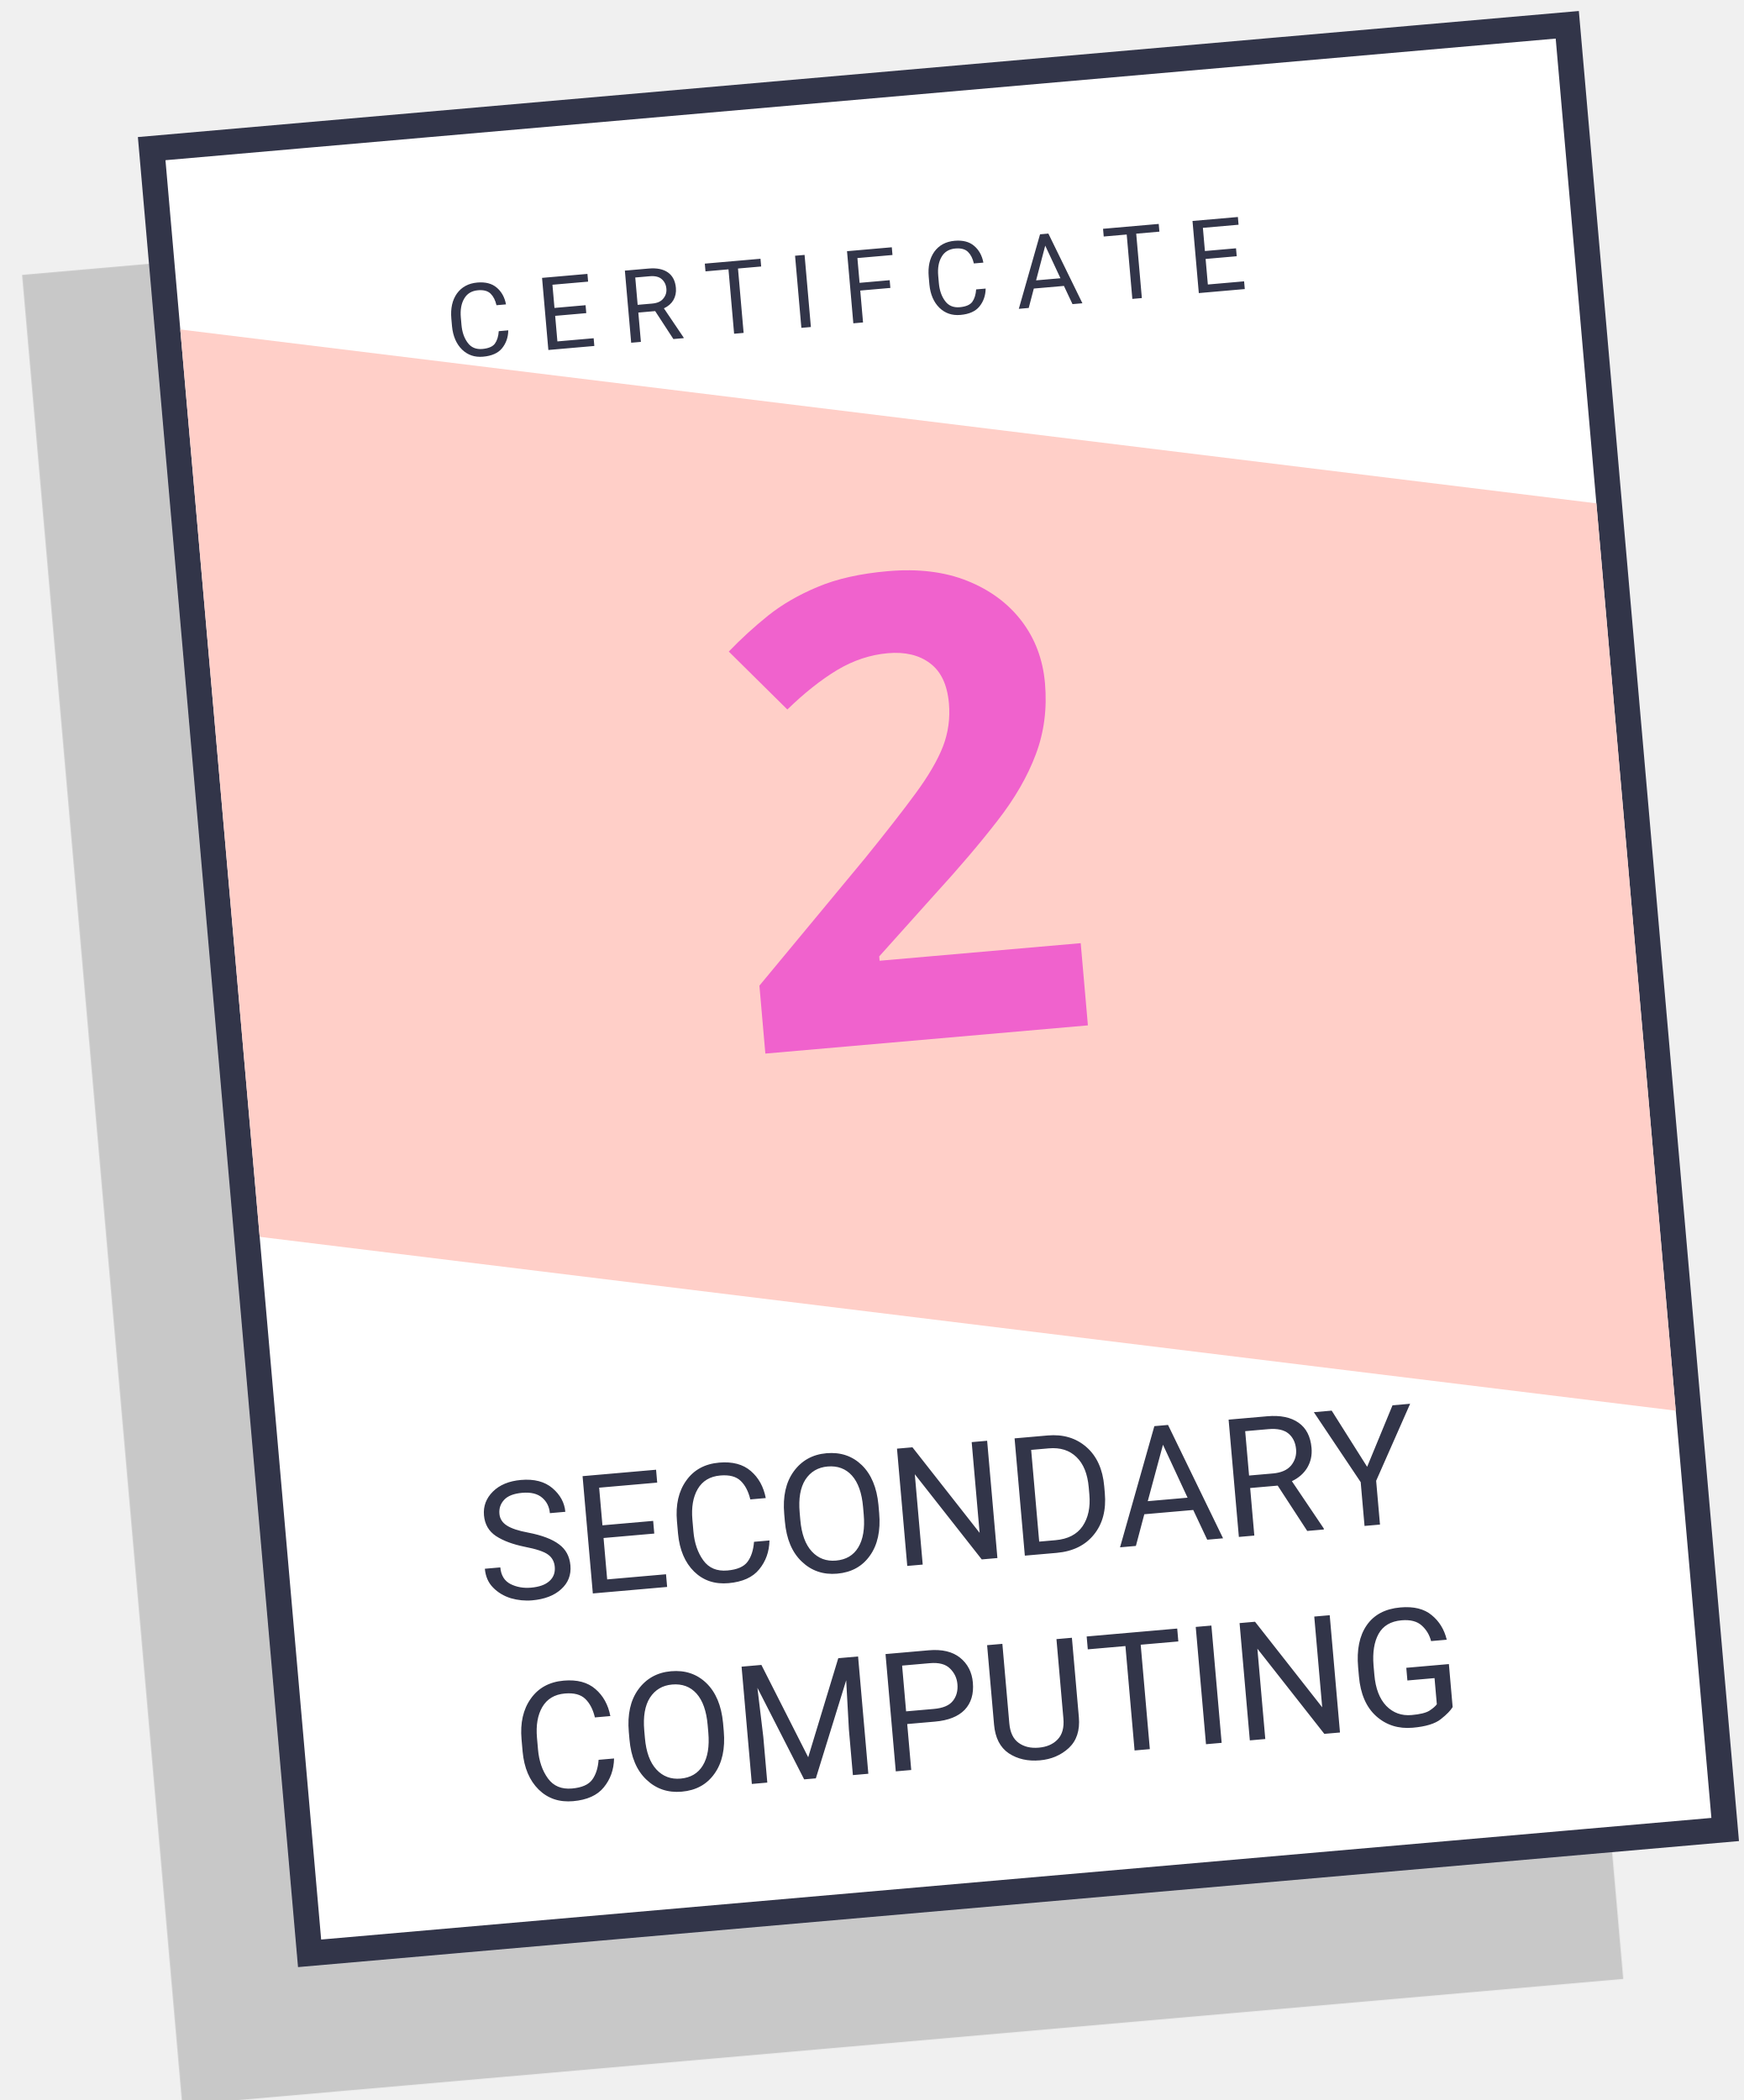
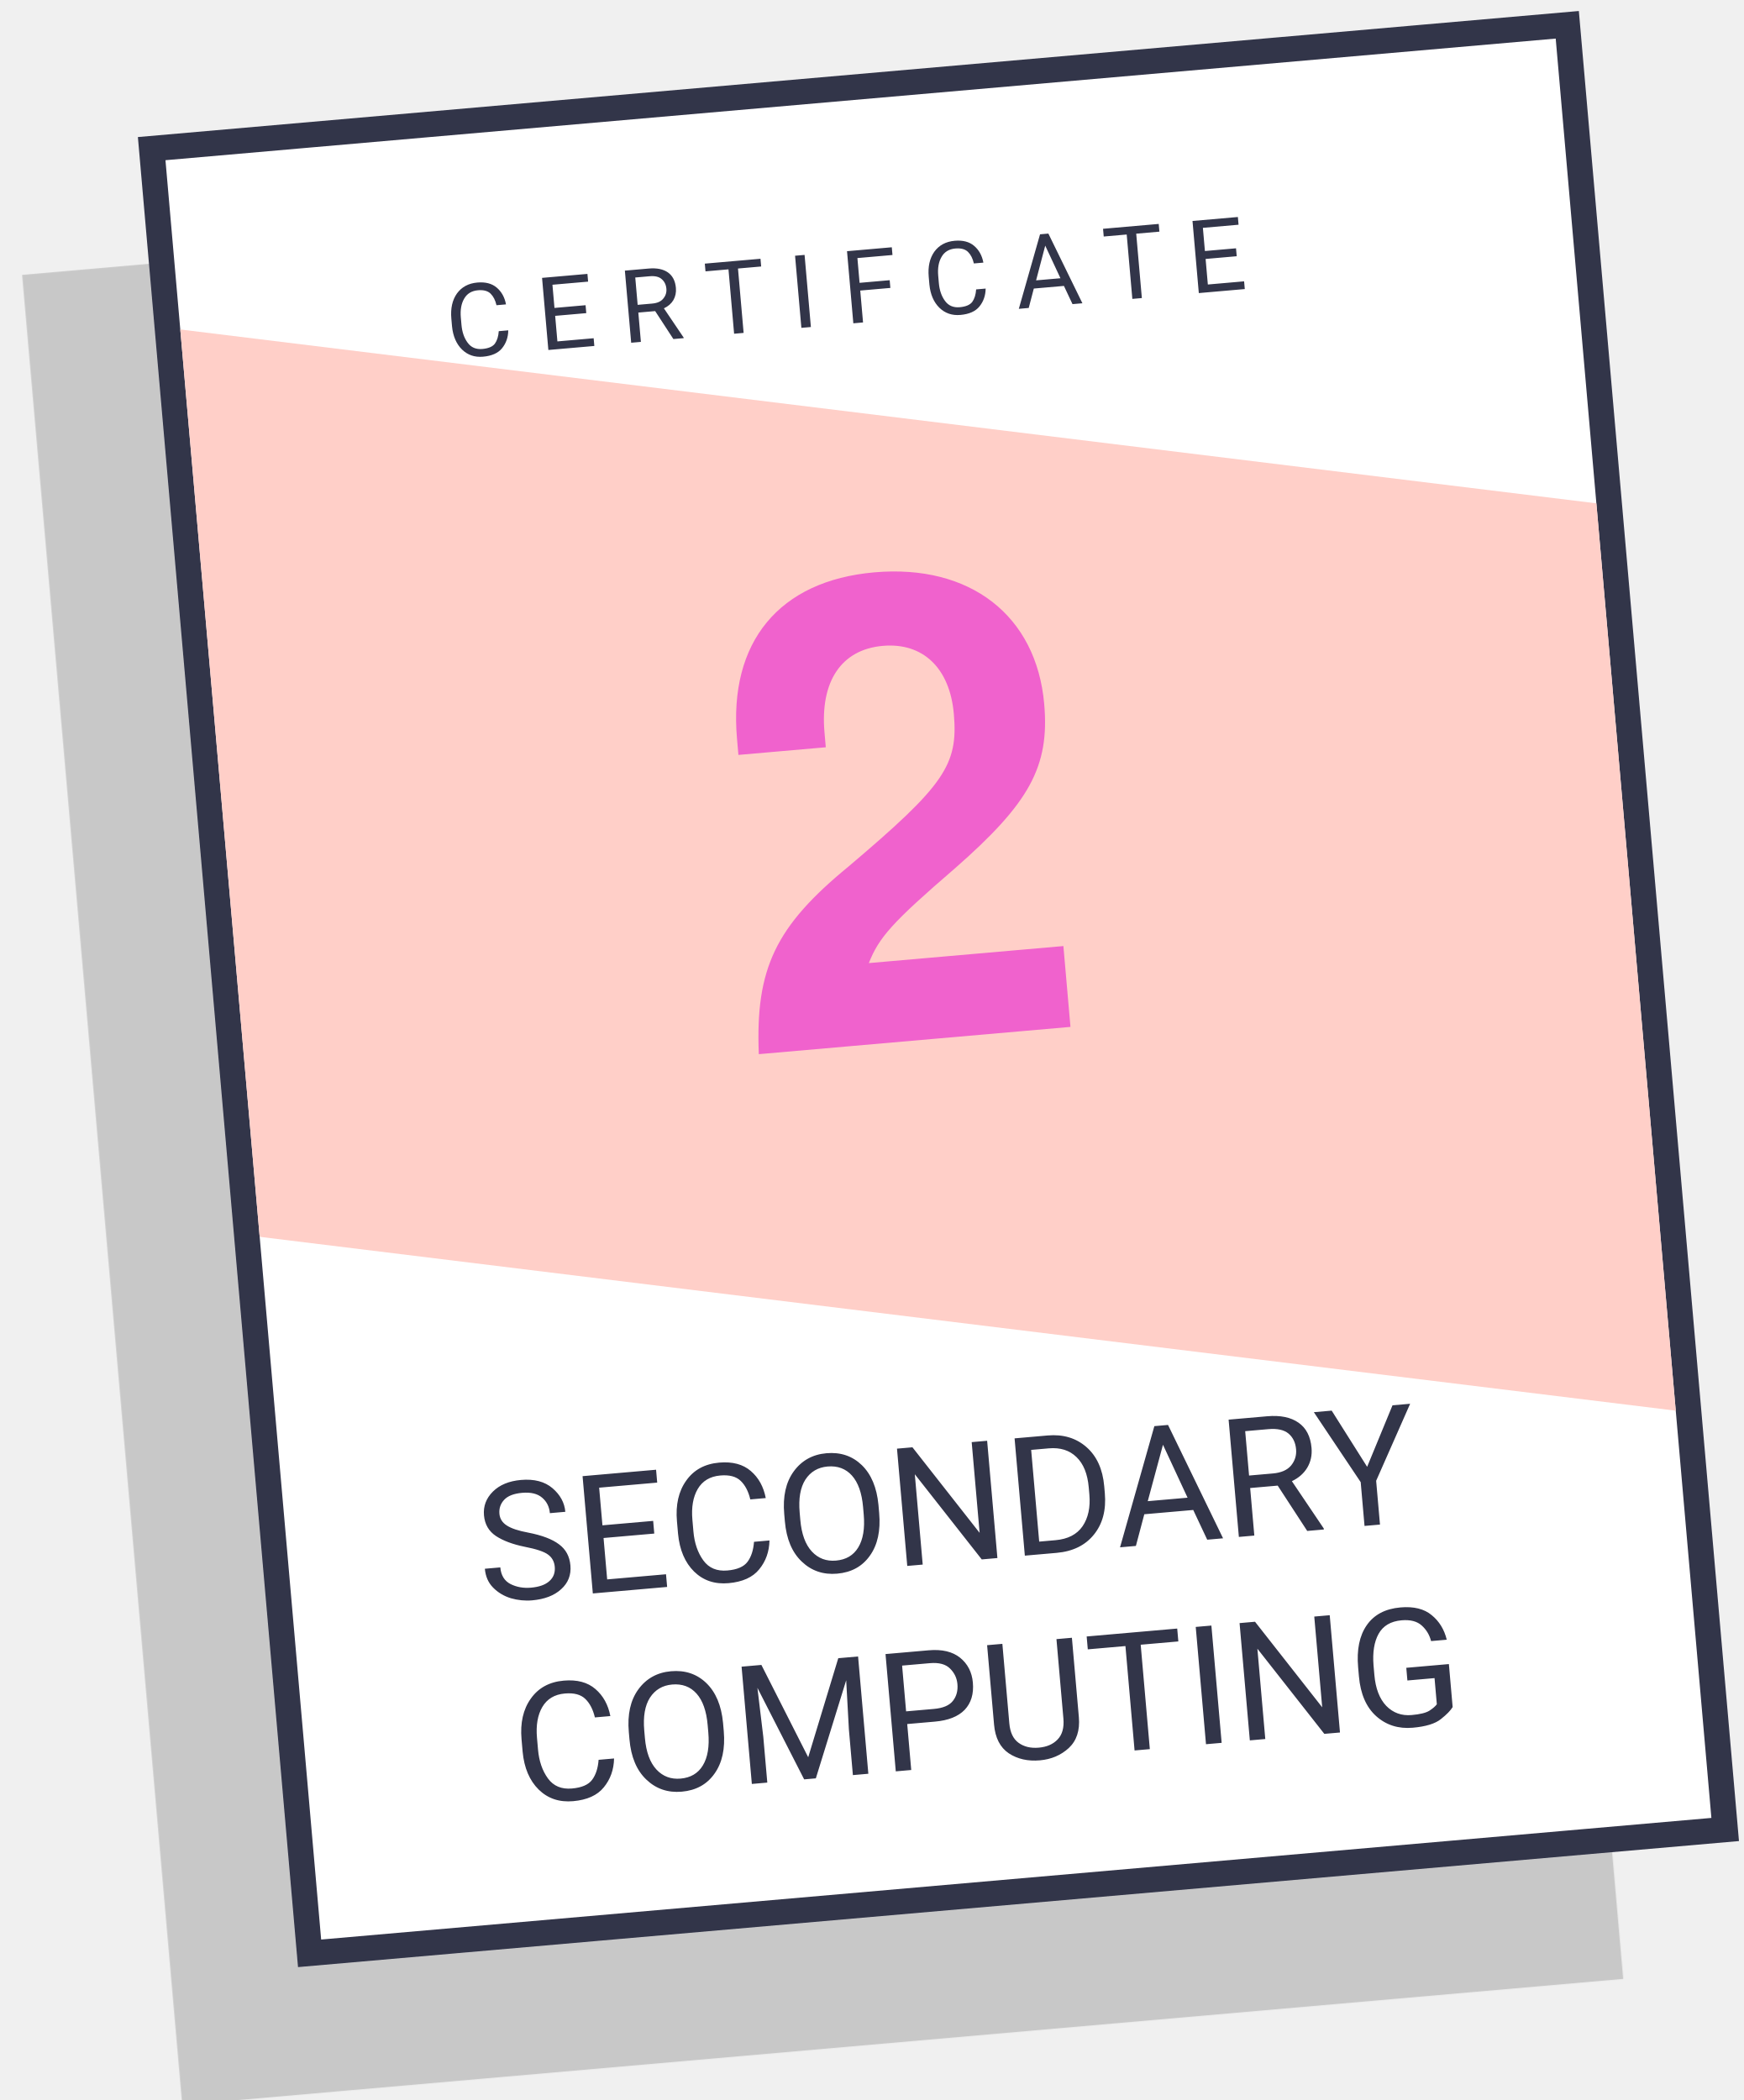
<svg xmlns="http://www.w3.org/2000/svg" xmlns:xlink="http://www.w3.org/1999/xlink" width="137px" height="165px" viewBox="0 0 137 165" version="1.1">
  <defs>
    <filter x="-15.5%" y="-5.0%" width="121.8%" height="117.0%" filterUnits="objectBoundingBox" id="filter-1">
      <feOffset dx="-10" dy="10" in="SourceAlpha" result="shadowOffsetOuter1" />
      <feColorMatrix values="0 0 0 0 0   0 0 0 0 0   0 0 0 0 0  0 0 0 0.168 0" type="matrix" in="shadowOffsetOuter1" result="shadowMatrixOuter1" />
      <feMerge>
        <feMergeNode in="shadowMatrixOuter1" />
        <feMergeNode in="SourceGraphic" />
      </feMerge>
    </filter>
    <rect id="path-2" x="0" y="0" width="109.64" height="140.339" />
  </defs>
  <g id="Teacher-pages" stroke="none" stroke-width="1" fill="none" fill-rule="evenodd">
    <g id="Artboard-3" transform="translate(-250, -560)">
      <g id="Group-Copy-3" filter="url(#filter-1)" transform="translate(323.9352, 638.0253) rotate(-5) translate(-323.9352, -638.0253) translate(268.9352, 567.5253)">
        <mask id="mask-3" fill="white">
          <use xlink:href="#path-2" />
        </mask>
        <rect fill="white" stroke="#333448" stroke-width="2" x="-1" y="-1" width="111.64" height="142.339" />
        <g id="masked" mask="url(#mask-3)">
          <rect id="Rectangle-2" fill="#FFCFC8" transform="translate(64.01142, 62.73853) rotate(12) translate(-64.01142, -62.73853) " x="-40.989" y="27.739" width="210" height="70" />
-           <text id="CERtifcate" font-family="Roboto" font-size="8" font-weight="normal" fill="#333448">
+           <text id="CERtifcate" font-family="Roboto,Helvetica,Arial,sans-serif" font-size="8" font-weight="normal" fill="#333448">
            <tspan x="20.819" y="17.475">C E R T I F C A T E</tspan>
          </text>
-           <text id="2" font-family="Objectivity-Bold, Objectivity" font-size="51" font-weight="bold" fill="#F062CD">
+           <text id="2" font-family="Objectivity-Bold, Objectivity,Helvetica,Arial,sans-serif" font-size="51" font-weight="bold" fill="#F062CD">
            <tspan x="38.786" y="74.034">2</tspan>
          </text>
-           <text id="Secondary-computing" font-family="Roboto" font-size="13" font-weight="normal" fill="#333448">
+           <text id="Secondary-computing" font-family="Roboto,Helvetica,Arial,sans-serif" font-size="13" font-weight="normal" fill="#333448">
            <tspan x="14.837" y="115.11">SECONDARY</tspan>
            <tspan x="16.29" y="131.11">COMPUTING</tspan>
          </text>
        </g>
      </g>
    </g>
  </g>
</svg>
